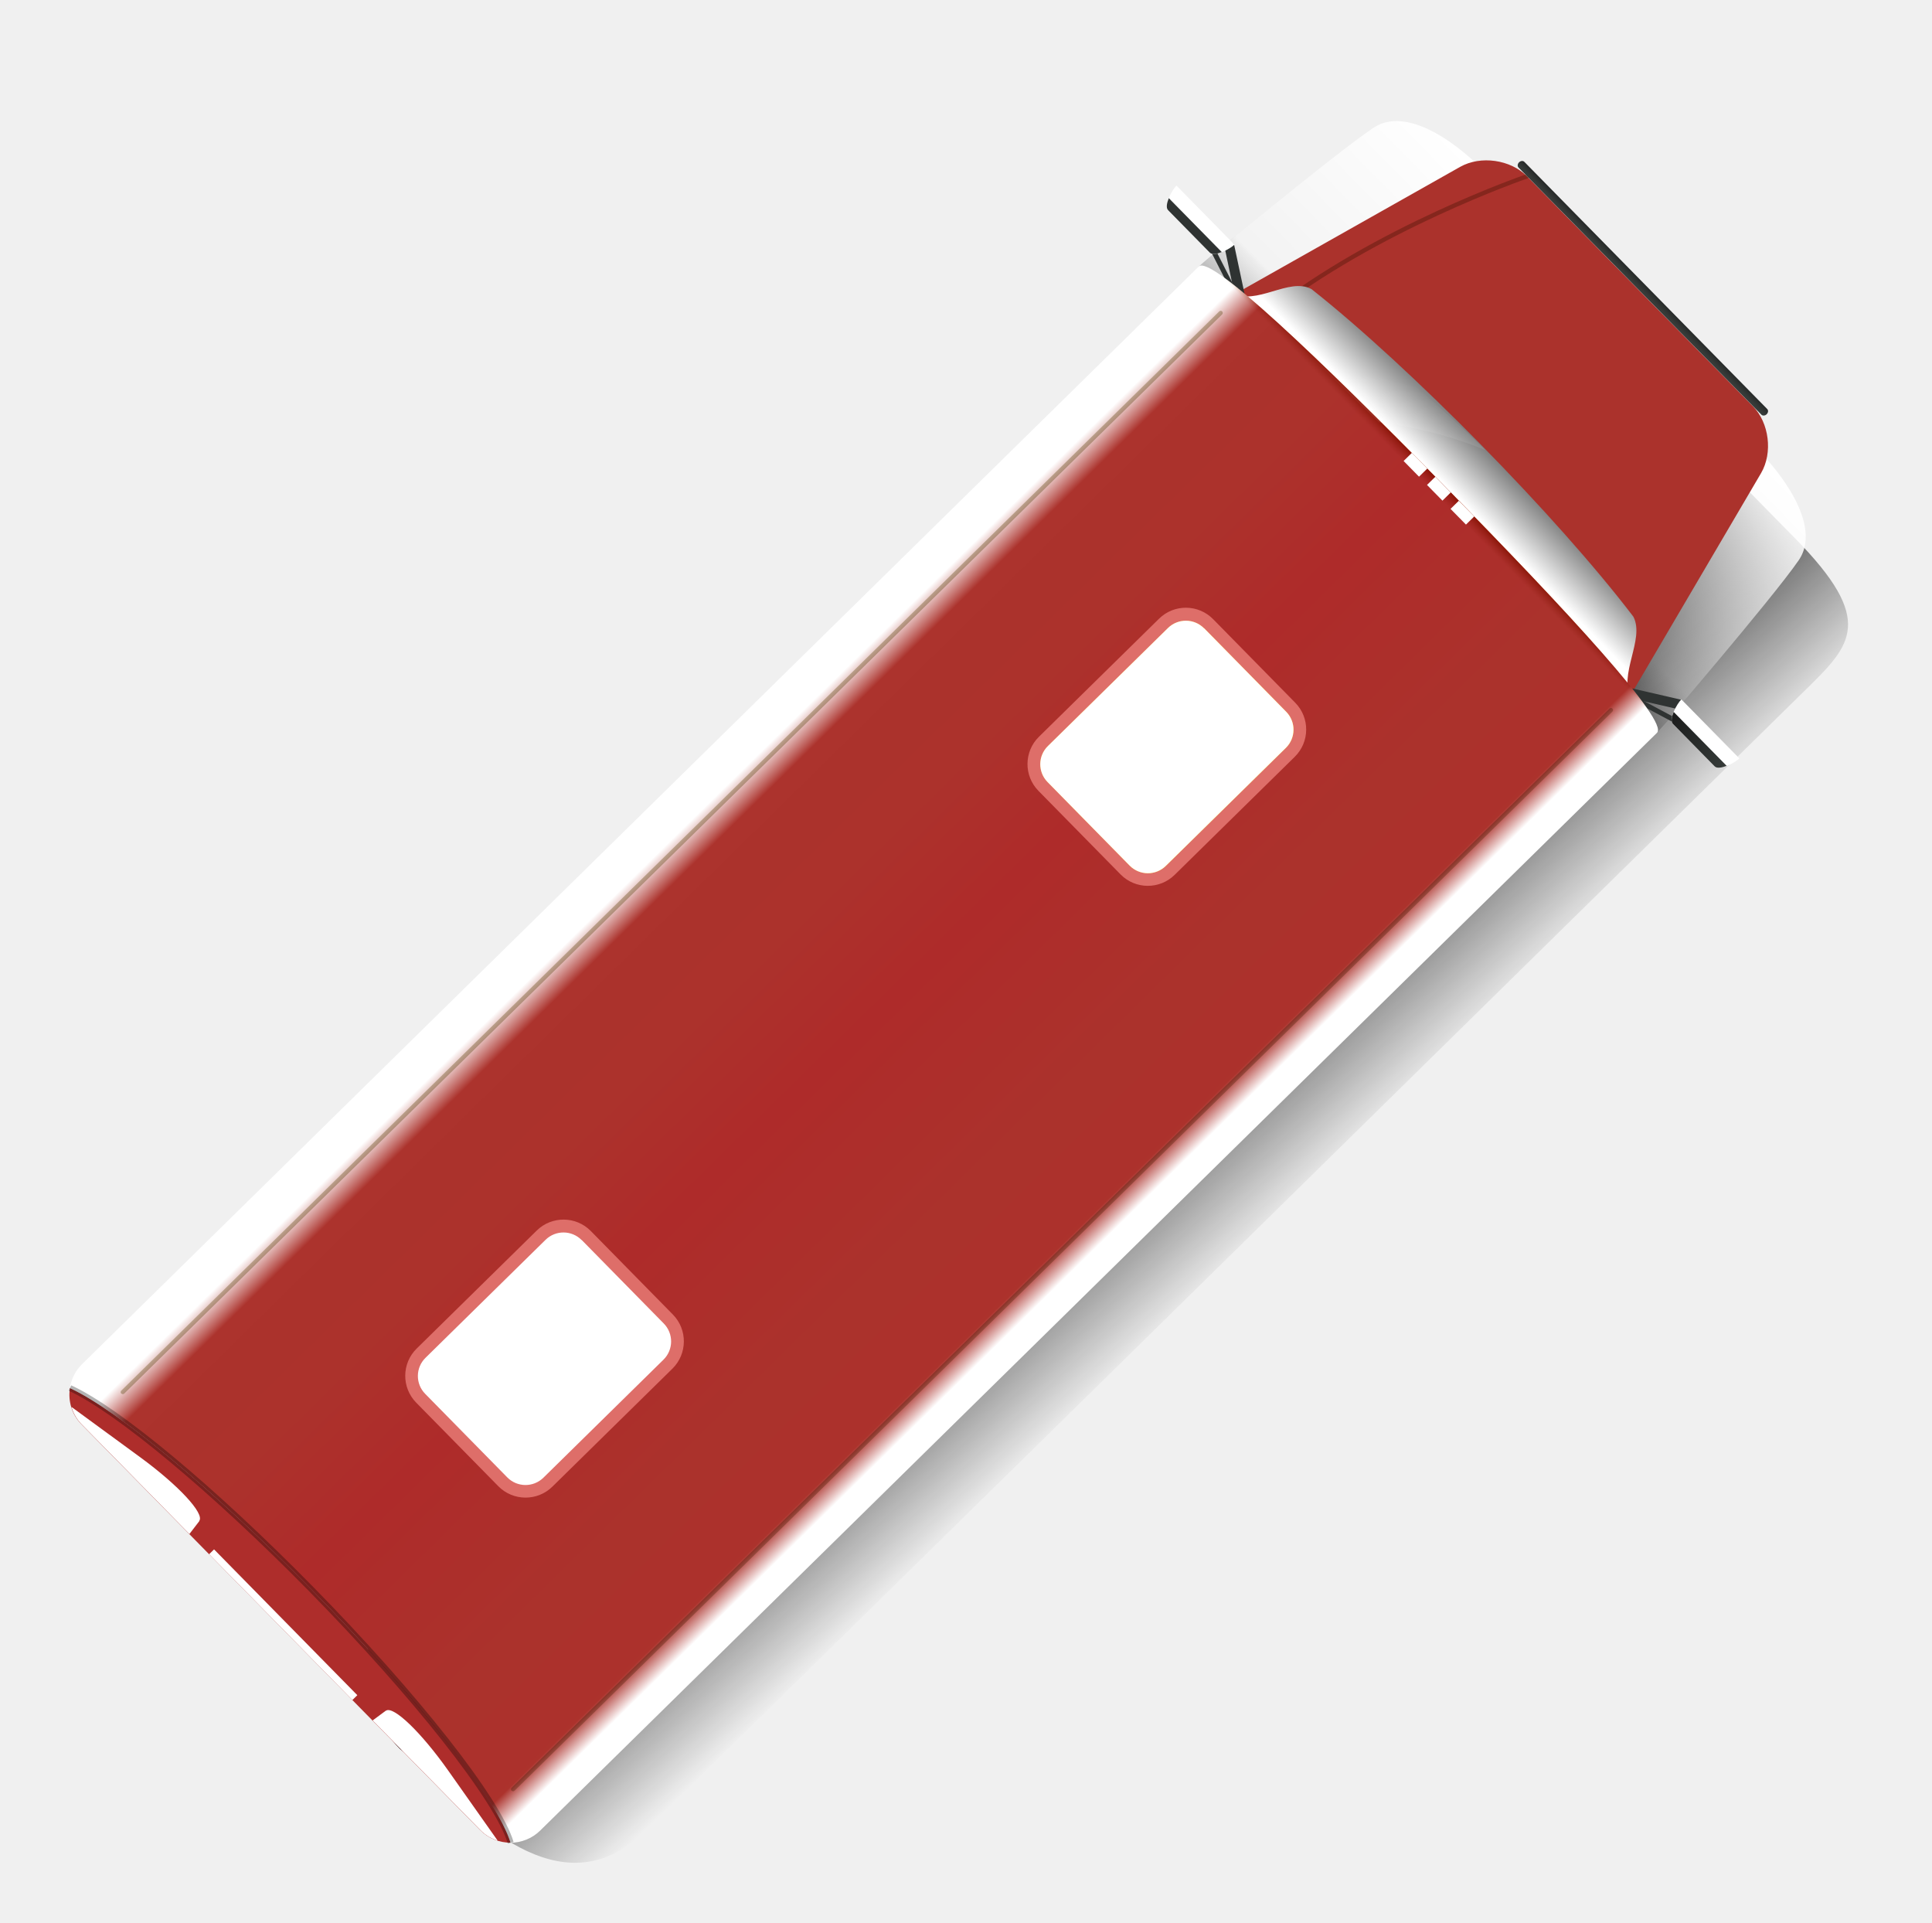
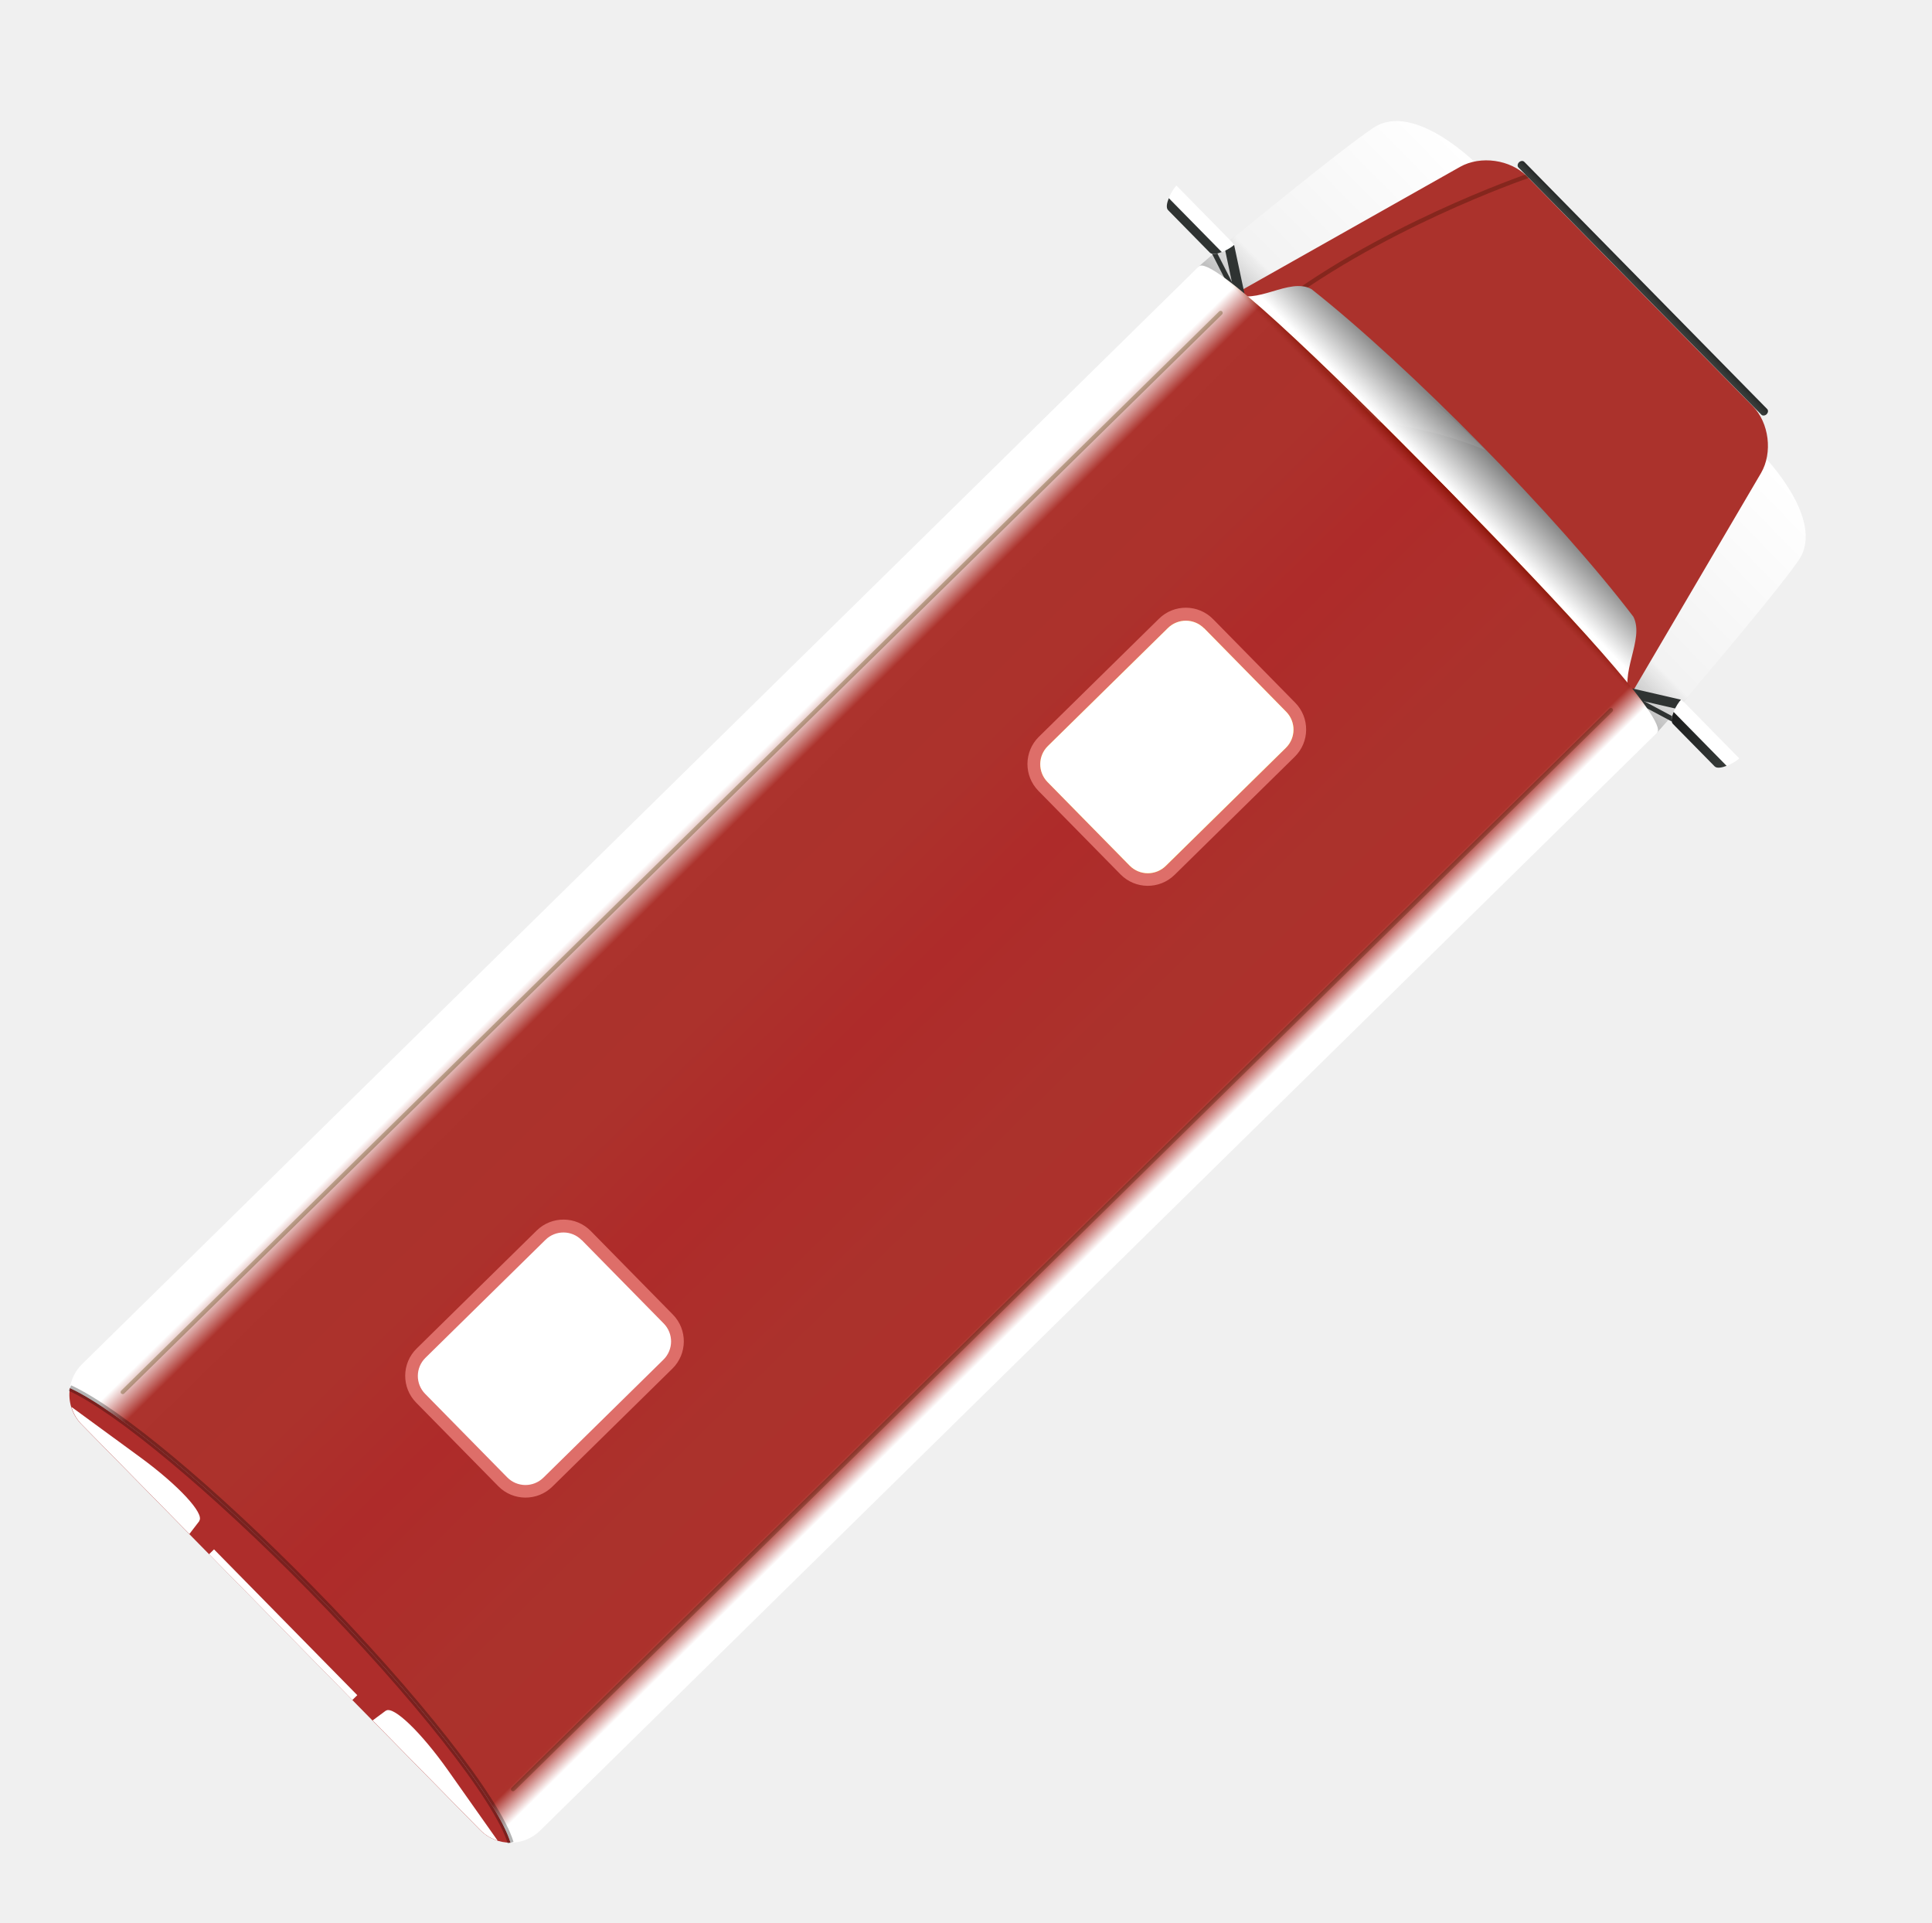
<svg xmlns="http://www.w3.org/2000/svg" width="195" height="194" viewBox="0 0 195 194" fill="none">
-   <path style="mix-blend-mode:multiply" d="M181.172 54.318L173.062 46.066C168.548 41.473 162.414 40.182 157.821 44.696L40.497 160.002C35.904 164.516 35.84 171.898 40.354 176.491L42.791 178.415C47.305 183.008 56.637 193.059 64.953 184.886L182.277 69.58C186.87 65.066 189.345 62.634 181.172 54.318Z" fill="url(#paint0_linear_2_836)" />
-   <mask id="mask0_2_836" style="mask-type:luminance" maskUnits="userSpaceOnUse" x="163" y="45" width="20" height="29">
-     <path d="M177.963 45.96C177.963 45.96 184.356 52.465 181.541 56.549C178.884 60.408 167.24 73.94 167.24 73.94L163.435 69.212L177.963 45.96Z" fill="white" />
+   <mask id="mask0_839_708" style="mask-type:luminance" maskUnits="userSpaceOnUse" x="163" y="45" width="20" height="29">
+     <path d="M177.961 45.959C177.961 45.959 184.354 52.464 181.539 56.547C178.882 60.407 167.239 73.939 167.239 73.939L163.433 69.211L177.961 45.959Z" fill="white" />
  </mask>
-   <g mask="url(#mask0_2_836)">
-     <path d="M186.69 54.84L177.963 45.96L158.521 65.068L167.248 73.948L186.69 54.84Z" fill="url(#paint1_linear_2_836)" />
+   <g mask="url(#mask0_839_708)">
+     <path d="M186.688 54.839L177.961 45.959L158.519 65.067L167.246 73.946L186.688 54.839Z" fill="url(#paint0_linear_839_708)" />
  </g>
-   <mask id="mask1_2_836" style="mask-type:luminance" maskUnits="userSpaceOnUse" x="121" y="12" width="29" height="19">
-     <path d="M149.161 16.654C149.161 16.654 142.769 10.149 138.636 12.893C134.732 15.482 120.999 26.89 120.999 26.89L125.661 30.777L149.161 16.654Z" fill="white" />
+   <mask id="mask1_839_708" style="mask-type:luminance" maskUnits="userSpaceOnUse" x="120" y="12" width="30" height="19">
+     <path d="M149.157 16.653C149.157 16.653 142.765 10.148 138.632 12.891C134.728 15.481 120.995 26.888 120.995 26.888L125.657 30.775L149.157 16.653Z" fill="white" />
  </mask>
-   <g mask="url(#mask1_2_836)">
-     <path d="M149.16 16.654L140.434 7.774L120.991 26.882L129.718 35.762L149.16 16.654Z" fill="url(#paint2_linear_2_836)" />
+   <g mask="url(#mask1_839_708)">
+     <path d="M149.156 16.653L140.43 7.773L120.988 26.881L129.714 35.761L149.156 16.653Z" fill="url(#paint1_linear_839_708)" />
  </g>
-   <path style="mix-blend-mode:multiply" d="M125.704 30.735L121 26.89C121 26.89 123.202 24.922 126.021 22.711L130.311 27.076L125.704 30.735Z" fill="url(#paint3_linear_2_836)" />
-   <path style="mix-blend-mode:multiply" d="M163.477 69.169L167.24 73.94C167.24 73.94 169.246 71.772 171.505 68.992L167.215 64.627L163.477 69.169Z" fill="url(#paint4_linear_2_836)" />
-   <path d="M124.057 29.999L147.379 16.837C149.447 15.674 152.463 16.103 154.124 17.793L176.912 40.98C178.573 42.67 178.943 45.7 177.751 47.74L164.186 70.831L124.064 30.006L124.057 29.999Z" fill="#AB322C" />
-   <path d="M124.412 29.648C124.412 29.648 124.377 29.613 124.37 29.591L122.062 25.074C121.999 24.953 122.043 24.798 122.171 24.743C122.292 24.68 122.447 24.724 122.502 24.852L124.811 29.369C124.873 29.49 124.823 29.638 124.702 29.7C124.602 29.756 124.482 29.734 124.405 29.655L124.412 29.648Z" fill="#2F3332" />
-   <path d="M124.755 30.04C124.692 29.976 124.65 29.89 124.623 29.791L123.611 25.023C123.556 24.754 123.728 24.487 123.998 24.433C124.267 24.378 124.534 24.55 124.588 24.82L125.6 29.587C125.655 29.857 125.483 30.124 125.213 30.178C125.036 30.212 124.867 30.154 124.755 30.04Z" fill="#2F3332" />
-   <path d="M124.597 24.686C124.133 25.142 122.564 25.956 122.108 25.492L117.895 21.205C117.44 20.742 118.281 19.186 118.744 18.731L124.597 24.686Z" fill="white" />
-   <path d="M117.969 19.997C117.766 20.49 117.677 20.984 117.895 21.205L122.107 25.492C122.332 25.72 122.82 25.632 123.317 25.439L117.969 19.997Z" fill="#2F3332" />
-   <path d="M164.738 70.679C164.661 70.601 164.648 70.488 164.699 70.382C164.763 70.262 164.912 70.214 165.032 70.279L169.509 72.665C169.628 72.73 169.676 72.879 169.612 72.999C169.547 73.118 169.398 73.166 169.278 73.102L164.802 70.715C164.802 70.715 164.76 70.687 164.746 70.672L164.738 70.679Z" fill="#2F3332" />
-   <path d="M164.353 70.33C164.241 70.216 164.178 70.038 164.222 69.869C164.281 69.601 164.551 69.433 164.82 69.492L169.569 70.587C169.837 70.646 170.005 70.916 169.946 71.184C169.887 71.452 169.617 71.62 169.348 71.561L164.599 70.466C164.507 70.444 164.416 70.394 164.353 70.33Z" fill="#2F3332" />
-   <path d="M169.703 70.582C169.24 71.037 168.399 72.593 168.854 73.056L173.067 77.343C173.523 77.806 175.092 76.992 175.556 76.537L169.703 70.582Z" fill="white" />
-   <path d="M174.276 77.289C173.779 77.483 173.284 77.564 173.066 77.343L168.854 73.056C168.629 72.828 168.725 72.341 168.928 71.847L174.276 77.289Z" fill="url(#paint5_linear_2_836)" />
+   <path style="mix-blend-mode:multiply" d="M125.702 30.733L120.998 26.888C120.998 26.888 123.2 24.92 126.019 22.71L130.309 27.075L125.702 30.733Z" fill="url(#paint2_linear_839_708)" />
+   <path style="mix-blend-mode:multiply" d="M163.473 69.169L167.236 73.939C167.236 73.939 169.242 71.772 171.501 68.991L167.211 64.626L163.473 69.169Z" fill="url(#paint3_linear_839_708)" />
+   <path d="M124.049 29.998L147.371 16.836C149.439 15.673 152.455 16.102 154.116 17.792L176.904 40.979C178.565 42.669 178.935 45.699 177.743 47.739L164.178 70.83L124.056 30.005L124.049 29.998Z" fill="#AB322C" />
+   <path d="M124.408 29.648C124.408 29.648 124.373 29.612 124.367 29.591L122.058 25.073C121.995 24.953 122.039 24.797 122.167 24.742C122.288 24.679 122.443 24.723 122.498 24.851L124.807 29.368C124.869 29.489 124.819 29.637 124.698 29.7C124.598 29.755 124.478 29.733 124.401 29.655L124.408 29.648Z" fill="#2F3332" />
+   <path d="M124.751 30.039C124.688 29.975 124.646 29.89 124.619 29.791L123.607 25.023C123.552 24.753 123.724 24.486 123.994 24.432C124.263 24.378 124.53 24.55 124.584 24.819L125.597 29.587C125.651 29.856 125.479 30.123 125.21 30.177C125.032 30.211 124.863 30.153 124.751 30.039Z" fill="#2F3332" />
+   <path d="M124.595 24.685C124.131 25.14 122.562 25.954 122.106 25.491L117.893 21.204C117.438 20.741 118.279 19.185 118.742 18.73L124.595 24.685Z" fill="white" />
+   <path d="M117.969 19.996C117.766 20.489 117.677 20.984 117.895 21.205L122.107 25.491C122.332 25.719 122.82 25.632 123.317 25.438L117.969 19.996Z" fill="#2F3332" />
+   <path d="M164.735 70.678C164.657 70.6 164.644 70.486 164.695 70.381C164.759 70.261 164.908 70.213 165.028 70.278L169.505 72.664C169.624 72.729 169.672 72.878 169.608 72.997C169.543 73.117 169.394 73.165 169.275 73.1L164.798 70.714C164.798 70.714 164.756 70.685 164.742 70.671L164.735 70.678Z" fill="#2F3332" />
+   <path d="M164.347 70.329C164.235 70.215 164.173 70.037 164.216 69.868C164.275 69.6 164.545 69.432 164.814 69.491L169.563 70.586C169.831 70.645 169.999 70.915 169.94 71.183C169.881 71.451 169.611 71.619 169.343 71.56L164.593 70.465C164.501 70.443 164.41 70.393 164.347 70.329Z" fill="#2F3332" />
+   <path d="M169.695 70.58C169.232 71.036 168.391 72.591 168.846 73.055L173.059 77.341C173.515 77.805 175.085 76.991 175.548 76.535L169.695 70.58Z" fill="white" />
+   <path d="M174.27 77.288C173.773 77.482 173.278 77.563 173.06 77.342L168.848 73.055C168.623 72.827 168.72 72.34 168.922 71.847L174.27 77.288Z" fill="url(#paint4_linear_839_708)" />
  <g style="mix-blend-mode:multiply">
-     <path d="M127.758 31.856L127.744 31.842C127.667 31.749 127.69 31.615 127.782 31.538C138.719 22.864 153.911 17.636 154.06 17.588C154.174 17.546 154.293 17.611 154.335 17.725C154.376 17.838 154.311 17.958 154.198 17.999C154.049 18.047 138.921 23.255 128.048 31.88C127.963 31.95 127.842 31.942 127.765 31.863L127.758 31.856Z" fill="#C7C2A9" />
+     <path d="M127.752 31.855L127.738 31.84C127.661 31.748 127.684 31.614 127.776 31.537C138.713 22.863 153.905 17.635 154.054 17.587C154.168 17.545 154.287 17.61 154.329 17.723C154.37 17.837 154.306 17.956 154.192 17.998C154.043 18.046 138.915 23.254 128.042 31.878C127.957 31.948 127.837 31.94 127.759 31.862L127.752 31.855Z" fill="#C7C2A9" />
  </g>
-   <path d="M164.646 70.546C158.408 63.314 151.817 55.182 145.649 48.905C139.481 42.629 131.003 35.972 124.342 29.536C126.776 30.929 130.104 27.938 132.371 29.174C142.316 37.025 157.183 52.152 164.86 62.232C166.049 64.526 163.288 68.094 164.646 70.546Z" fill="url(#paint6_linear_2_836)" />
-   <path d="M7.059 140.076C6.857 141.368 7.234 142.736 8.223 143.742L48.457 184.68C49.305 185.543 50.419 185.963 51.536 185.958C50.251 181.712 42.201 171.353 31.351 160.312C21.278 150.064 11.757 142.231 7.059 140.076Z" fill="#AE2D2B" />
-   <path d="M167.248 73.947C168.432 72.783 158.429 61.906 145.657 48.911C132.886 35.916 122.184 25.725 121 26.889L8.276 137.674C7.592 138.347 7.195 139.199 7.053 140.082C11.751 142.237 21.272 150.069 31.345 160.318C42.195 171.359 50.252 181.71 51.53 185.964C52.605 185.959 53.691 185.552 54.518 184.739L167.248 73.947Z" fill="url(#paint7_linear_2_836)" />
-   <path style="mix-blend-mode:multiply" d="M145.657 48.911C132.886 35.916 122.184 25.725 121 26.889L120.158 27.716C121.342 26.553 132.045 36.743 144.816 49.738C157.587 62.733 167.591 73.61 166.407 74.774L167.248 73.947C168.432 72.783 158.429 61.906 145.657 48.911Z" fill="url(#paint8_linear_2_836)" />
-   <path d="M130.729 70.915L122.444 62.485C120.95 60.964 118.506 60.943 116.985 62.437L104.861 74.353C103.34 75.848 103.319 78.292 104.813 79.812L113.099 88.242C114.593 89.763 117.037 89.784 118.557 88.29L130.682 76.374C132.202 74.879 132.223 72.435 130.729 70.915Z" fill="#DE6E69" />
-   <path d="M121.532 63.395L129.817 71.826C130.812 72.838 130.805 74.472 129.785 75.474L117.668 87.383C116.655 88.379 115.022 88.371 114.019 87.352L105.734 78.921C104.739 77.909 104.753 76.282 105.766 75.287L117.883 63.378C118.896 62.383 120.529 62.39 121.532 63.41L121.532 63.395Z" fill="url(#paint9_linear_2_836)" />
-   <path d="M121.53 63.397L129.815 71.827C130.811 72.84 130.803 74.473 129.784 75.475L117.666 87.385C116.653 88.38 115.02 88.373 114.017 87.353L105.732 78.923C104.737 77.91 104.751 76.284 105.764 75.288L117.881 63.379C118.894 62.384 120.527 62.391 121.53 63.411L121.53 63.397Z" fill="white" />
-   <path d="M59.631 124.231L67.917 132.661C69.41 134.181 69.388 136.627 67.869 138.12L55.752 150.029C54.233 151.522 51.786 151.501 50.293 149.982L42.008 141.552C40.515 140.032 40.536 137.586 42.055 136.093L54.173 124.184C55.692 122.691 58.138 122.712 59.631 124.231Z" fill="#DE6E69" />
-   <path d="M58.712 125.136L66.997 133.566C67.992 134.579 67.985 136.213 66.965 137.215L54.848 149.124C53.835 150.119 52.202 150.112 51.199 149.092L42.914 140.662C41.919 139.649 41.933 138.023 42.945 137.028L55.063 125.119C56.076 124.123 57.709 124.13 58.712 125.15L58.712 125.136Z" fill="white" />
-   <path d="M20.111 153.482C20.669 152.752 18.014 149.893 14.198 147.095L7.207 141.978C7.399 142.616 7.733 143.227 8.238 143.741L19.116 154.81C19.116 154.81 19.574 154.22 20.125 153.496L20.111 153.482Z" fill="white" />
-   <path d="M38.946 172.646C39.686 172.101 42.498 174.805 45.236 178.676L50.231 185.755C49.596 185.552 48.991 185.207 48.486 184.694L37.608 173.624C37.608 173.624 38.206 173.177 38.939 172.639L38.946 172.646Z" fill="url(#paint10_linear_2_836)" />
+   <path d="M164.642 70.545C158.404 63.314 151.814 55.181 145.645 48.905C139.477 42.628 131 35.971 124.338 29.535C126.772 30.928 130.1 27.938 132.367 29.174C142.312 37.024 157.179 52.151 164.856 62.231C166.045 64.525 163.284 68.094 164.642 70.545Z" fill="url(#paint5_linear_839_708)" />
+   <path d="M7.057 140.075C6.855 141.367 7.232 142.735 8.221 143.741L48.455 184.679C49.303 185.542 50.417 185.962 51.534 185.958C50.249 181.711 42.199 171.352 31.349 160.312C21.276 150.063 11.755 142.23 7.057 140.075Z" fill="#AE2D2B" />
+   <path d="M167.246 73.946C168.43 72.782 158.427 61.904 145.655 48.91C132.884 35.915 122.182 25.724 120.998 26.888L8.275 137.673C7.59 138.346 7.194 139.198 7.052 140.08C11.749 142.235 21.27 150.068 31.343 160.317C42.194 171.358 50.25 181.709 51.528 185.963C52.603 185.958 53.689 185.551 54.516 184.737L167.246 73.946Z" fill="url(#paint6_linear_839_708)" />
+   <path style="mix-blend-mode:multiply" d="M145.655 48.91C132.884 35.915 122.182 25.724 120.998 26.888L120.156 27.715C121.34 26.551 132.043 36.742 144.814 49.737C157.585 62.732 167.589 73.609 166.405 74.773L167.246 73.946C168.43 72.782 158.427 61.904 145.655 48.91Z" fill="url(#paint7_linear_839_708)" />
+   <path d="M130.725 70.914L122.44 62.483C120.946 60.963 118.502 60.942 116.981 62.436L104.857 74.352C103.336 75.847 103.315 78.29 104.809 79.811L113.095 88.241C114.589 89.761 117.033 89.783 118.553 88.288L130.678 76.372C132.198 74.878 132.22 72.434 130.725 70.914Z" fill="#DE6E69" />
+   <path d="M121.528 63.395L129.813 71.825C130.809 72.837 130.801 74.471 129.782 75.473L117.664 87.382C116.651 88.378 115.018 88.371 114.016 87.351L105.73 78.921C104.735 77.908 104.749 76.281 105.762 75.286L117.879 63.377C118.892 62.382 120.526 62.389 121.528 63.409L121.528 63.395Z" fill="url(#paint8_linear_839_708)" />
+   <path d="M121.528 63.395L129.813 71.826C130.809 72.838 130.801 74.472 129.782 75.474L117.664 87.383C116.651 88.379 115.018 88.371 114.016 87.352L105.73 78.921C104.735 77.909 104.749 76.282 105.762 75.287L117.879 63.378C118.892 62.383 120.526 62.39 121.528 63.41L121.528 63.395Z" fill="white" />
+   <path d="M59.627 124.231L67.913 132.661C69.406 134.18 69.385 136.626 67.865 138.119L55.748 150.028C54.229 151.521 51.782 151.5 50.289 149.981L42.004 141.551C40.511 140.032 40.532 137.585 42.051 136.092L54.169 124.183C55.688 122.69 58.135 122.711 59.627 124.231Z" fill="#DE6E69" />
+   <path d="M58.708 125.136L66.993 133.566C67.988 134.579 67.981 136.212 66.961 137.214L54.844 149.124C53.831 150.119 52.198 150.112 51.195 149.092L42.91 140.662C41.915 139.649 41.929 138.023 42.941 137.027L55.059 125.118C56.072 124.123 57.705 124.13 58.708 125.15L58.708 125.136Z" fill="white" />
+   <path d="M20.109 153.481C20.667 152.75 18.012 149.892 14.196 147.094L7.205 141.977C7.397 142.615 7.731 143.226 8.236 143.74L19.115 154.809C19.115 154.809 19.572 154.219 20.123 153.495L20.109 153.481Z" fill="white" />
+   <path d="M38.944 172.645C39.684 172.1 42.496 174.804 45.234 178.675L50.229 185.754C49.594 185.551 48.989 185.206 48.484 184.693L37.606 173.623C37.606 173.623 38.204 173.176 38.937 172.638L38.944 172.645Z" fill="url(#paint9_linear_839_708)" />
  <g style="mix-blend-mode:multiply">
-     <path d="M51.253 186.04C49.961 181.743 41.68 171.249 31.137 160.522C21.436 150.651 11.713 142.541 6.937 140.349L7.19 139.807C12.099 142.063 21.668 150.031 31.572 160.108C42.178 170.899 50.515 181.494 51.834 185.875L51.26 186.047L51.253 186.04Z" fill="#B3B3B3" />
+     <path d="M51.247 186.039C49.955 181.742 41.674 171.247 31.131 160.52C21.43 150.65 11.707 142.539 6.932 140.348L7.184 139.806C12.093 142.062 21.662 150.029 31.566 160.107C42.172 170.898 50.509 181.492 51.829 185.874L51.254 186.046L51.247 186.039Z" fill="#B3B3B3" />
  </g>
-   <path d="M36.066 171.073L21.605 156.359L21.106 156.85L35.567 171.564L36.066 171.073Z" fill="white" />
-   <path d="M144.059 47.285C143.533 46.75 143.014 46.222 142.503 45.702L141.668 46.522L143.224 48.105L144.066 47.278L144.059 47.285Z" fill="white" />
-   <path d="M146.429 49.696L144.873 48.112L144.031 48.939L145.588 50.523L146.429 49.696Z" fill="white" />
-   <path d="M147.248 50.53L146.406 51.357L147.963 52.94L148.797 52.12C148.285 51.599 147.767 51.072 147.241 50.537L147.248 50.53Z" fill="white" />
-   <path style="mix-blend-mode:screen" d="M149.944 45.441C146.284 41.888 142.445 38.51 138.435 35.342C136.161 34.113 131.955 34.784 129.682 33.541C132.768 36.495 135.973 39.542 139.185 42.625C142.858 43.081 146.492 44.011 149.944 45.427L149.944 45.441Z" fill="url(#paint11_linear_2_836)" />
-   <path d="M178.312 41.805C178.155 41.959 177.914 41.985 177.781 41.85L153.269 16.909C153.136 16.773 153.159 16.54 153.323 16.379C153.48 16.225 153.72 16.198 153.854 16.334L178.366 41.275C178.499 41.41 178.476 41.644 178.312 41.805Z" fill="url(#paint12_linear_2_836)" />
+   <path d="M36.062 171.072L21.602 156.358L21.102 156.849L35.563 171.563L36.062 171.072Z" fill="white" />
+   <path style="mix-blend-mode:screen" d="M149.944 45.44C146.284 41.886 142.445 38.508 138.435 35.341C136.161 34.112 131.955 34.783 129.682 33.54C132.768 36.494 135.973 39.541 139.185 42.624C142.858 43.08 146.492 44.01 149.944 45.426L149.944 45.44Z" fill="url(#paint10_linear_839_708)" />
+   <path d="M178.306 41.804C178.149 41.959 177.908 41.985 177.775 41.849L153.263 16.908C153.13 16.773 153.153 16.539 153.317 16.378C153.474 16.224 153.715 16.198 153.848 16.333L178.36 41.274C178.493 41.41 178.47 41.643 178.306 41.804Z" fill="url(#paint11_linear_839_708)" />
  <g style="mix-blend-mode:multiply">
-     <path d="M12.239 140.636C12.155 140.55 12.164 140.416 12.242 140.339L123.061 31.425C123.147 31.341 123.281 31.35 123.358 31.428C123.435 31.506 123.434 31.648 123.356 31.725L12.544 140.631C12.458 140.715 12.324 140.707 12.247 140.629L12.239 140.636Z" fill="#C7C2A9" />
+     <path d="M12.232 140.635C12.148 140.549 12.156 140.415 12.234 140.338L123.053 31.424C123.139 31.34 123.273 31.349 123.35 31.427C123.427 31.506 123.426 31.647 123.348 31.724L12.536 140.63C12.45 140.714 12.316 140.706 12.239 140.628L12.232 140.635Z" fill="#C7C2A9" />
  </g>
  <g style="mix-blend-mode:multiply">
-     <path d="M51.632 180.718C51.548 180.633 51.556 180.499 51.635 180.421L162.454 71.508C162.539 71.424 162.674 71.432 162.751 71.511C162.828 71.589 162.827 71.731 162.748 71.808L51.936 180.714C51.851 180.798 51.716 180.79 51.639 180.711L51.632 180.718Z" fill="#C7C2A9" />
+     <path d="M51.63 180.718C51.546 180.632 51.554 180.498 51.633 180.421L162.452 71.507C162.537 71.423 162.672 71.432 162.749 71.51C162.826 71.589 162.825 71.73 162.746 71.807L51.934 180.713C51.849 180.797 51.714 180.789 51.637 180.711L51.63 180.718Z" fill="#C7C2A9" />
  </g>
  <defs>
-     <linearGradient id="paint0_linear_2_836" x1="108.086" y1="112.588" x2="123.636" y2="128.895" gradientUnits="userSpaceOnUse">
-       <stop stop-color="#242424" />
-       <stop offset="1" stop-color="white" />
-     </linearGradient>
-     <linearGradient id="paint1_linear_2_836" x1="182.326" y1="50.4" x2="162.884" y2="69.508" gradientUnits="userSpaceOnUse">
+     <linearGradient id="paint0_linear_839_708" x1="182.324" y1="50.399" x2="162.882" y2="69.507" gradientUnits="userSpaceOnUse">
      <stop stop-color="white" />
      <stop offset="1" stop-color="white" stop-opacity="0" />
    </linearGradient>
-     <linearGradient id="paint2_linear_2_836" x1="144.797" y1="12.214" x2="125.355" y2="31.322" gradientUnits="userSpaceOnUse">
+     <linearGradient id="paint1_linear_839_708" x1="144.793" y1="12.213" x2="125.351" y2="31.321" gradientUnits="userSpaceOnUse">
      <stop stop-color="white" />
      <stop offset="1" stop-color="white" stop-opacity="0" />
    </linearGradient>
-     <linearGradient id="paint3_linear_2_836" x1="123.719" y1="28.872" x2="126.764" y2="25.879" gradientUnits="userSpaceOnUse">
+     <linearGradient id="paint2_linear_839_708" x1="123.717" y1="28.871" x2="126.762" y2="25.878" gradientUnits="userSpaceOnUse">
      <stop stop-color="#CCCCCC" />
      <stop offset="1" stop-color="white" />
    </linearGradient>
-     <linearGradient id="paint4_linear_2_836" x1="165.305" y1="71.186" x2="168.351" y2="68.193" gradientUnits="userSpaceOnUse">
+     <linearGradient id="paint3_linear_839_708" x1="165.301" y1="71.186" x2="168.347" y2="68.193" gradientUnits="userSpaceOnUse">
      <stop stop-color="#CCCCCC" />
      <stop offset="1" stop-color="white" />
    </linearGradient>
-     <linearGradient id="paint5_linear_2_836" x1="173.962" y1="77.612" x2="168.607" y2="72.163" gradientUnits="userSpaceOnUse">
+     <linearGradient id="paint4_linear_839_708" x1="173.956" y1="77.611" x2="168.601" y2="72.162" gradientUnits="userSpaceOnUse">
      <stop stop-color="#363B39" />
      <stop offset="1" stop-color="#1B1C1C" />
    </linearGradient>
-     <linearGradient id="paint6_linear_2_836" x1="145.77" y1="48.8" x2="152.696" y2="41.994" gradientUnits="userSpaceOnUse">
+     <linearGradient id="paint5_linear_839_708" x1="145.766" y1="48.8" x2="152.692" y2="41.993" gradientUnits="userSpaceOnUse">
      <stop stop-color="white" />
      <stop offset="1" stop-color="#1B1C1C" />
    </linearGradient>
-     <linearGradient id="paint7_linear_2_836" x1="64.335" y1="82.565" x2="110.591" y2="129.63" gradientUnits="userSpaceOnUse">
+     <linearGradient id="paint6_linear_839_708" x1="64.333" y1="82.564" x2="110.589" y2="129.629" gradientUnits="userSpaceOnUse">
      <stop stop-color="white" />
      <stop offset="0.06" stop-color="white" />
      <stop offset="0.11" stop-color="#AC332D" />
      <stop offset="0.17" stop-color="#AB322C" />
      <stop offset="0.28" stop-color="#AC322C" />
      <stop offset="0.47" stop-color="#AE2B2A" />
      <stop offset="0.76" stop-color="#AB322C" />
      <stop offset="0.88" stop-color="#AC312C" />
      <stop offset="0.91" stop-color="#AC312C" />
      <stop offset="0.92" stop-color="#AC322C" />
      <stop offset="0.96" stop-color="white" />
      <stop offset="1" stop-color="white" />
    </linearGradient>
-     <linearGradient id="paint8_linear_2_836" x1="145.693" y1="48.876" x2="144.78" y2="49.773" gradientUnits="userSpaceOnUse">
+     <linearGradient id="paint7_linear_839_708" x1="145.691" y1="48.875" x2="144.778" y2="49.772" gradientUnits="userSpaceOnUse">
      <stop stop-color="#CA722A" />
      <stop offset="0.27" stop-color="#DCA272" />
      <stop offset="0.52" stop-color="#EBCAAF" />
      <stop offset="0.73" stop-color="#F5E6DA" />
      <stop offset="0.9" stop-color="#FCF8F5" />
      <stop offset="1" stop-color="white" />
    </linearGradient>
-     <linearGradient id="paint9_linear_2_836" x1="111.828" y1="69.315" x2="123.723" y2="81.418" gradientUnits="userSpaceOnUse">
+     <linearGradient id="paint8_linear_839_708" x1="111.824" y1="69.314" x2="123.719" y2="81.417" gradientUnits="userSpaceOnUse">
      <stop stop-color="#F29D0A" />
      <stop offset="0.07" stop-color="#F7AF13" />
      <stop offset="0.16" stop-color="#FBBD1B" />
      <stop offset="0.27" stop-color="#FEC51F" />
      <stop offset="0.47" stop-color="#FFC821" />
      <stop offset="0.77" stop-color="#FDCA20" />
      <stop offset="0.9" stop-color="#F8D11D" />
      <stop offset="0.93" stop-color="#F7D41C" />
      <stop offset="1" stop-color="#F0D800" />
    </linearGradient>
-     <linearGradient id="paint10_linear_2_836" x1="50.73" y1="185.265" x2="38.464" y2="172.783" gradientUnits="userSpaceOnUse">
+     <linearGradient id="paint9_linear_839_708" x1="50.728" y1="185.264" x2="38.462" y2="172.782" gradientUnits="userSpaceOnUse">
      <stop stop-color="white" />
      <stop offset="1" stop-color="white" />
    </linearGradient>
-     <linearGradient id="paint11_linear_2_836" x1="136.903" y1="50.575" x2="140.193" y2="38.044" gradientUnits="userSpaceOnUse">
+     <linearGradient id="paint10_linear_839_708" x1="136.903" y1="50.574" x2="140.193" y2="38.044" gradientUnits="userSpaceOnUse">
      <stop stop-color="#3B3B3B" />
      <stop offset="1" />
    </linearGradient>
-     <linearGradient id="paint12_linear_2_836" x1="165.671" y1="29.243" x2="166.455" y2="28.472" gradientUnits="userSpaceOnUse">
+     <linearGradient id="paint11_linear_839_708" x1="165.665" y1="29.242" x2="166.45" y2="28.471" gradientUnits="userSpaceOnUse">
      <stop stop-color="#363B39" />
      <stop offset="1" stop-color="#1B1C1C" />
    </linearGradient>
  </defs>
</svg>
